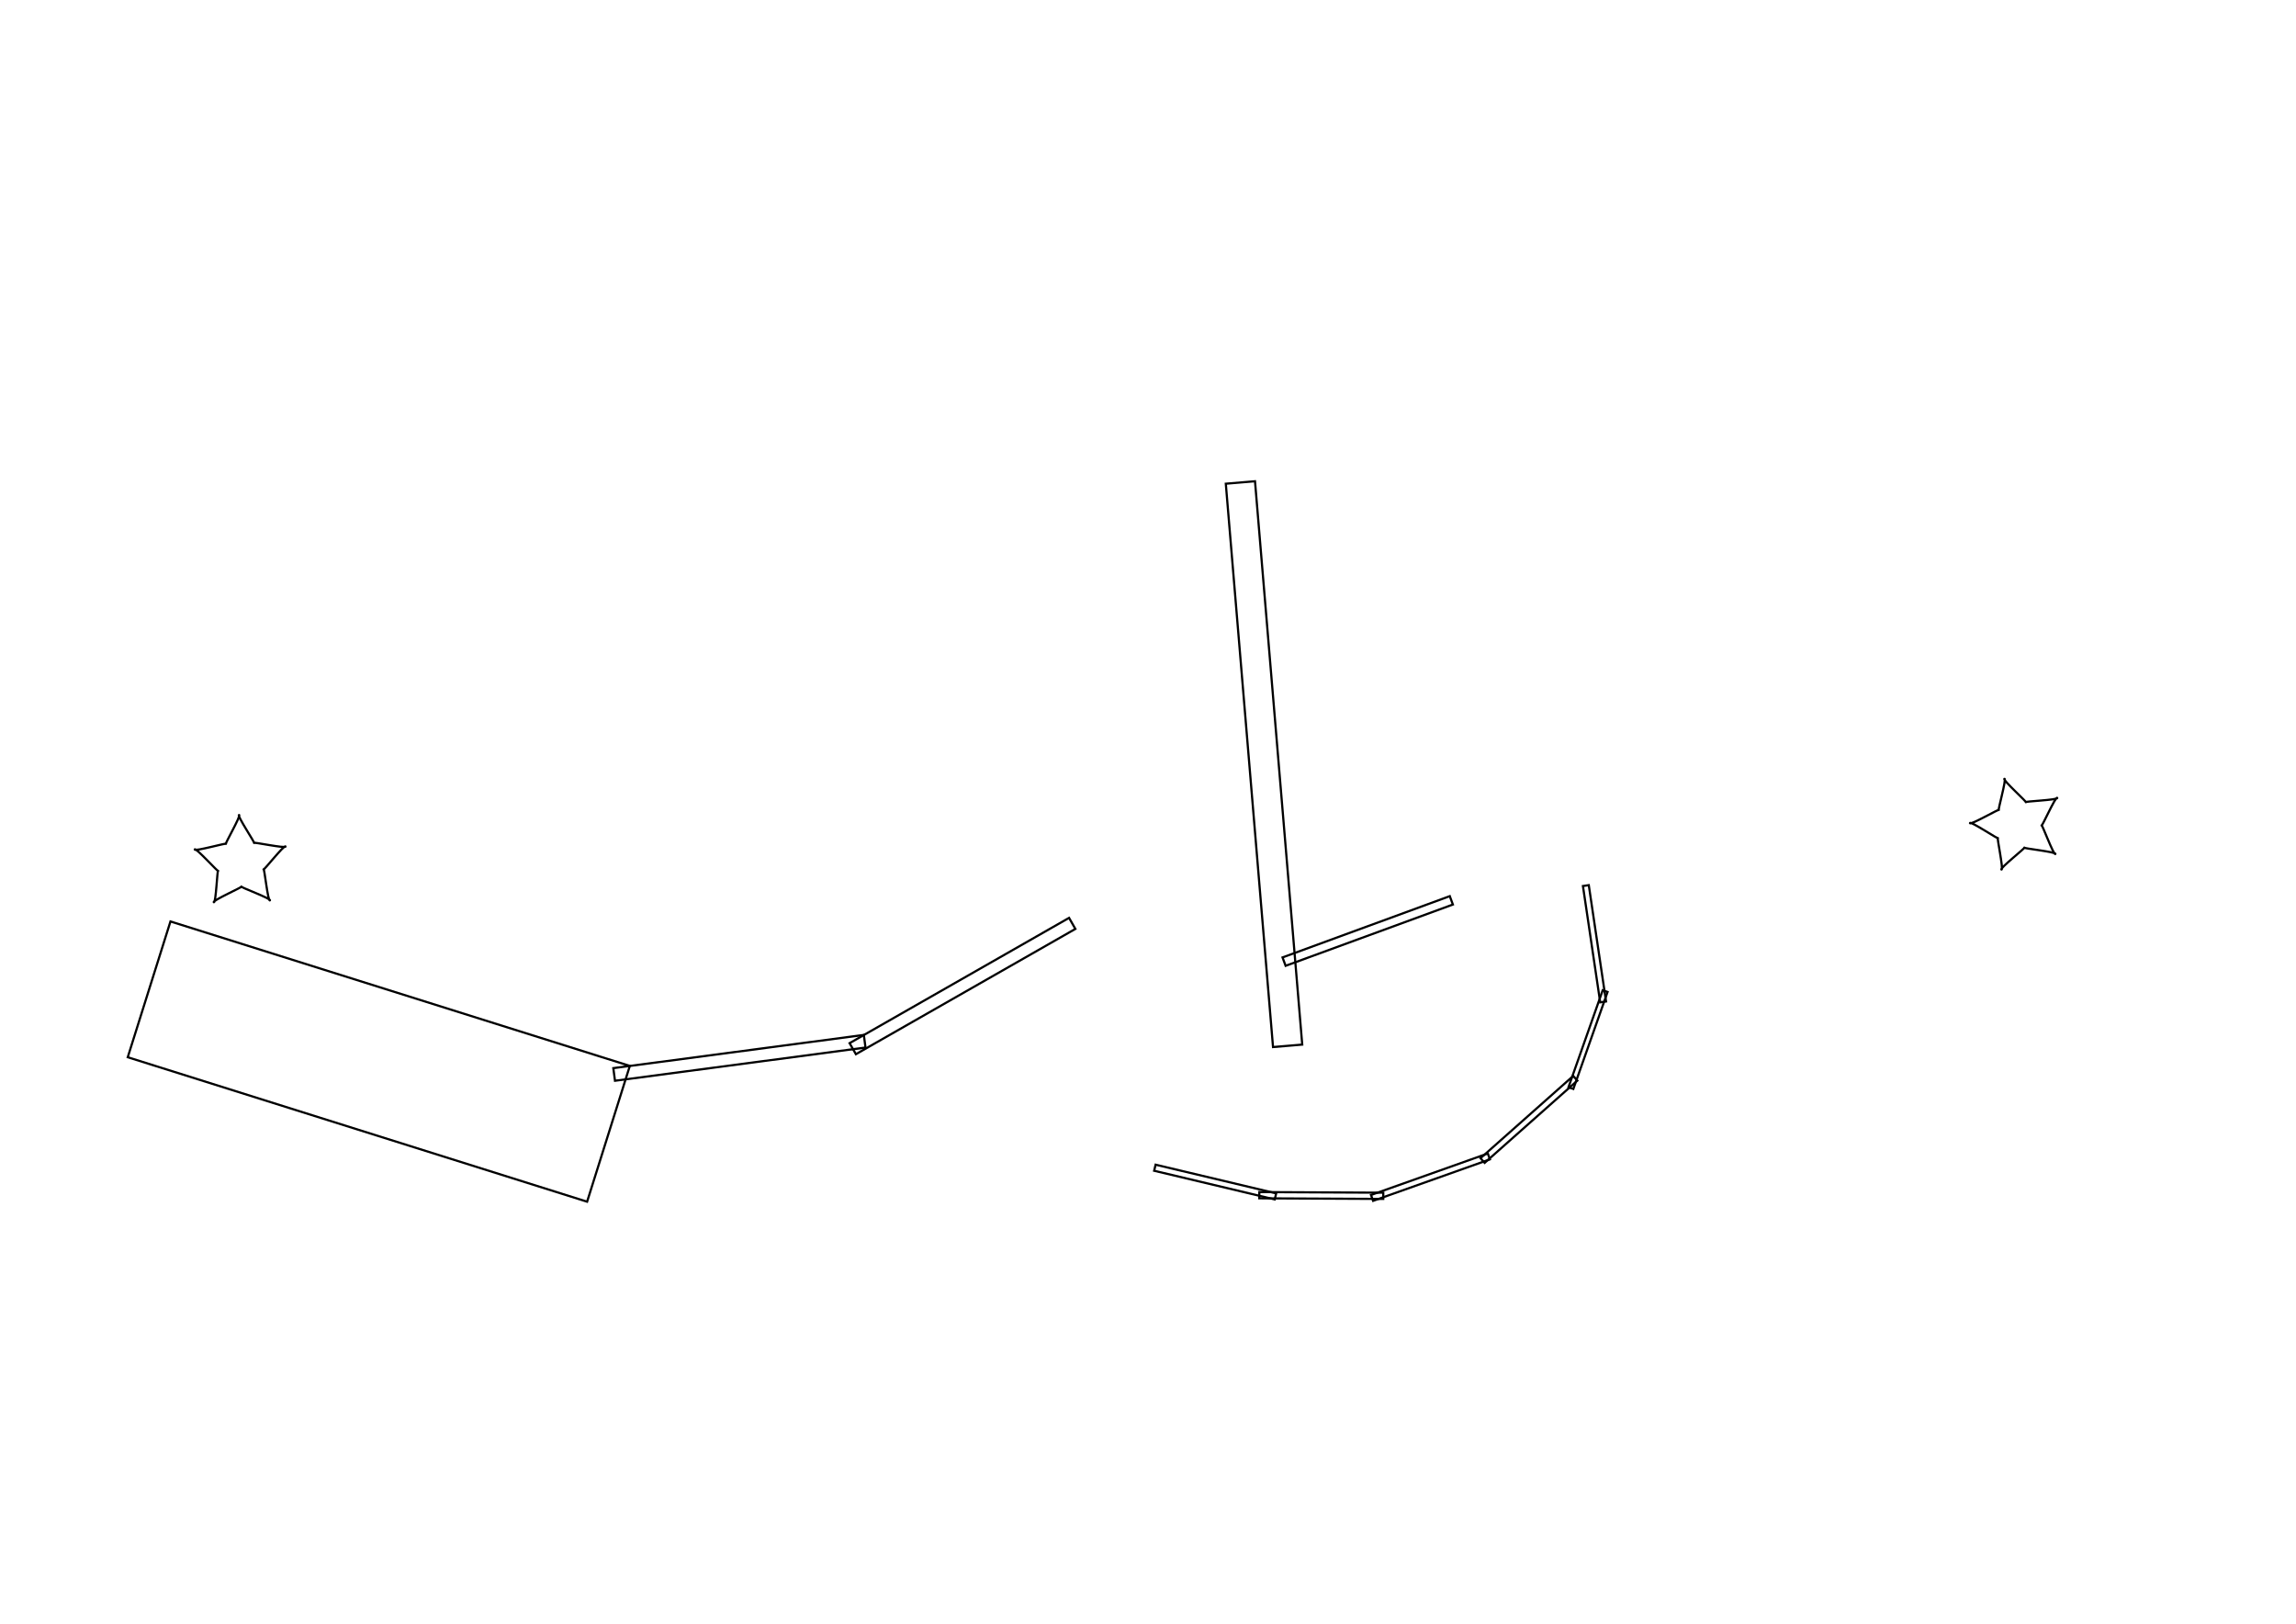
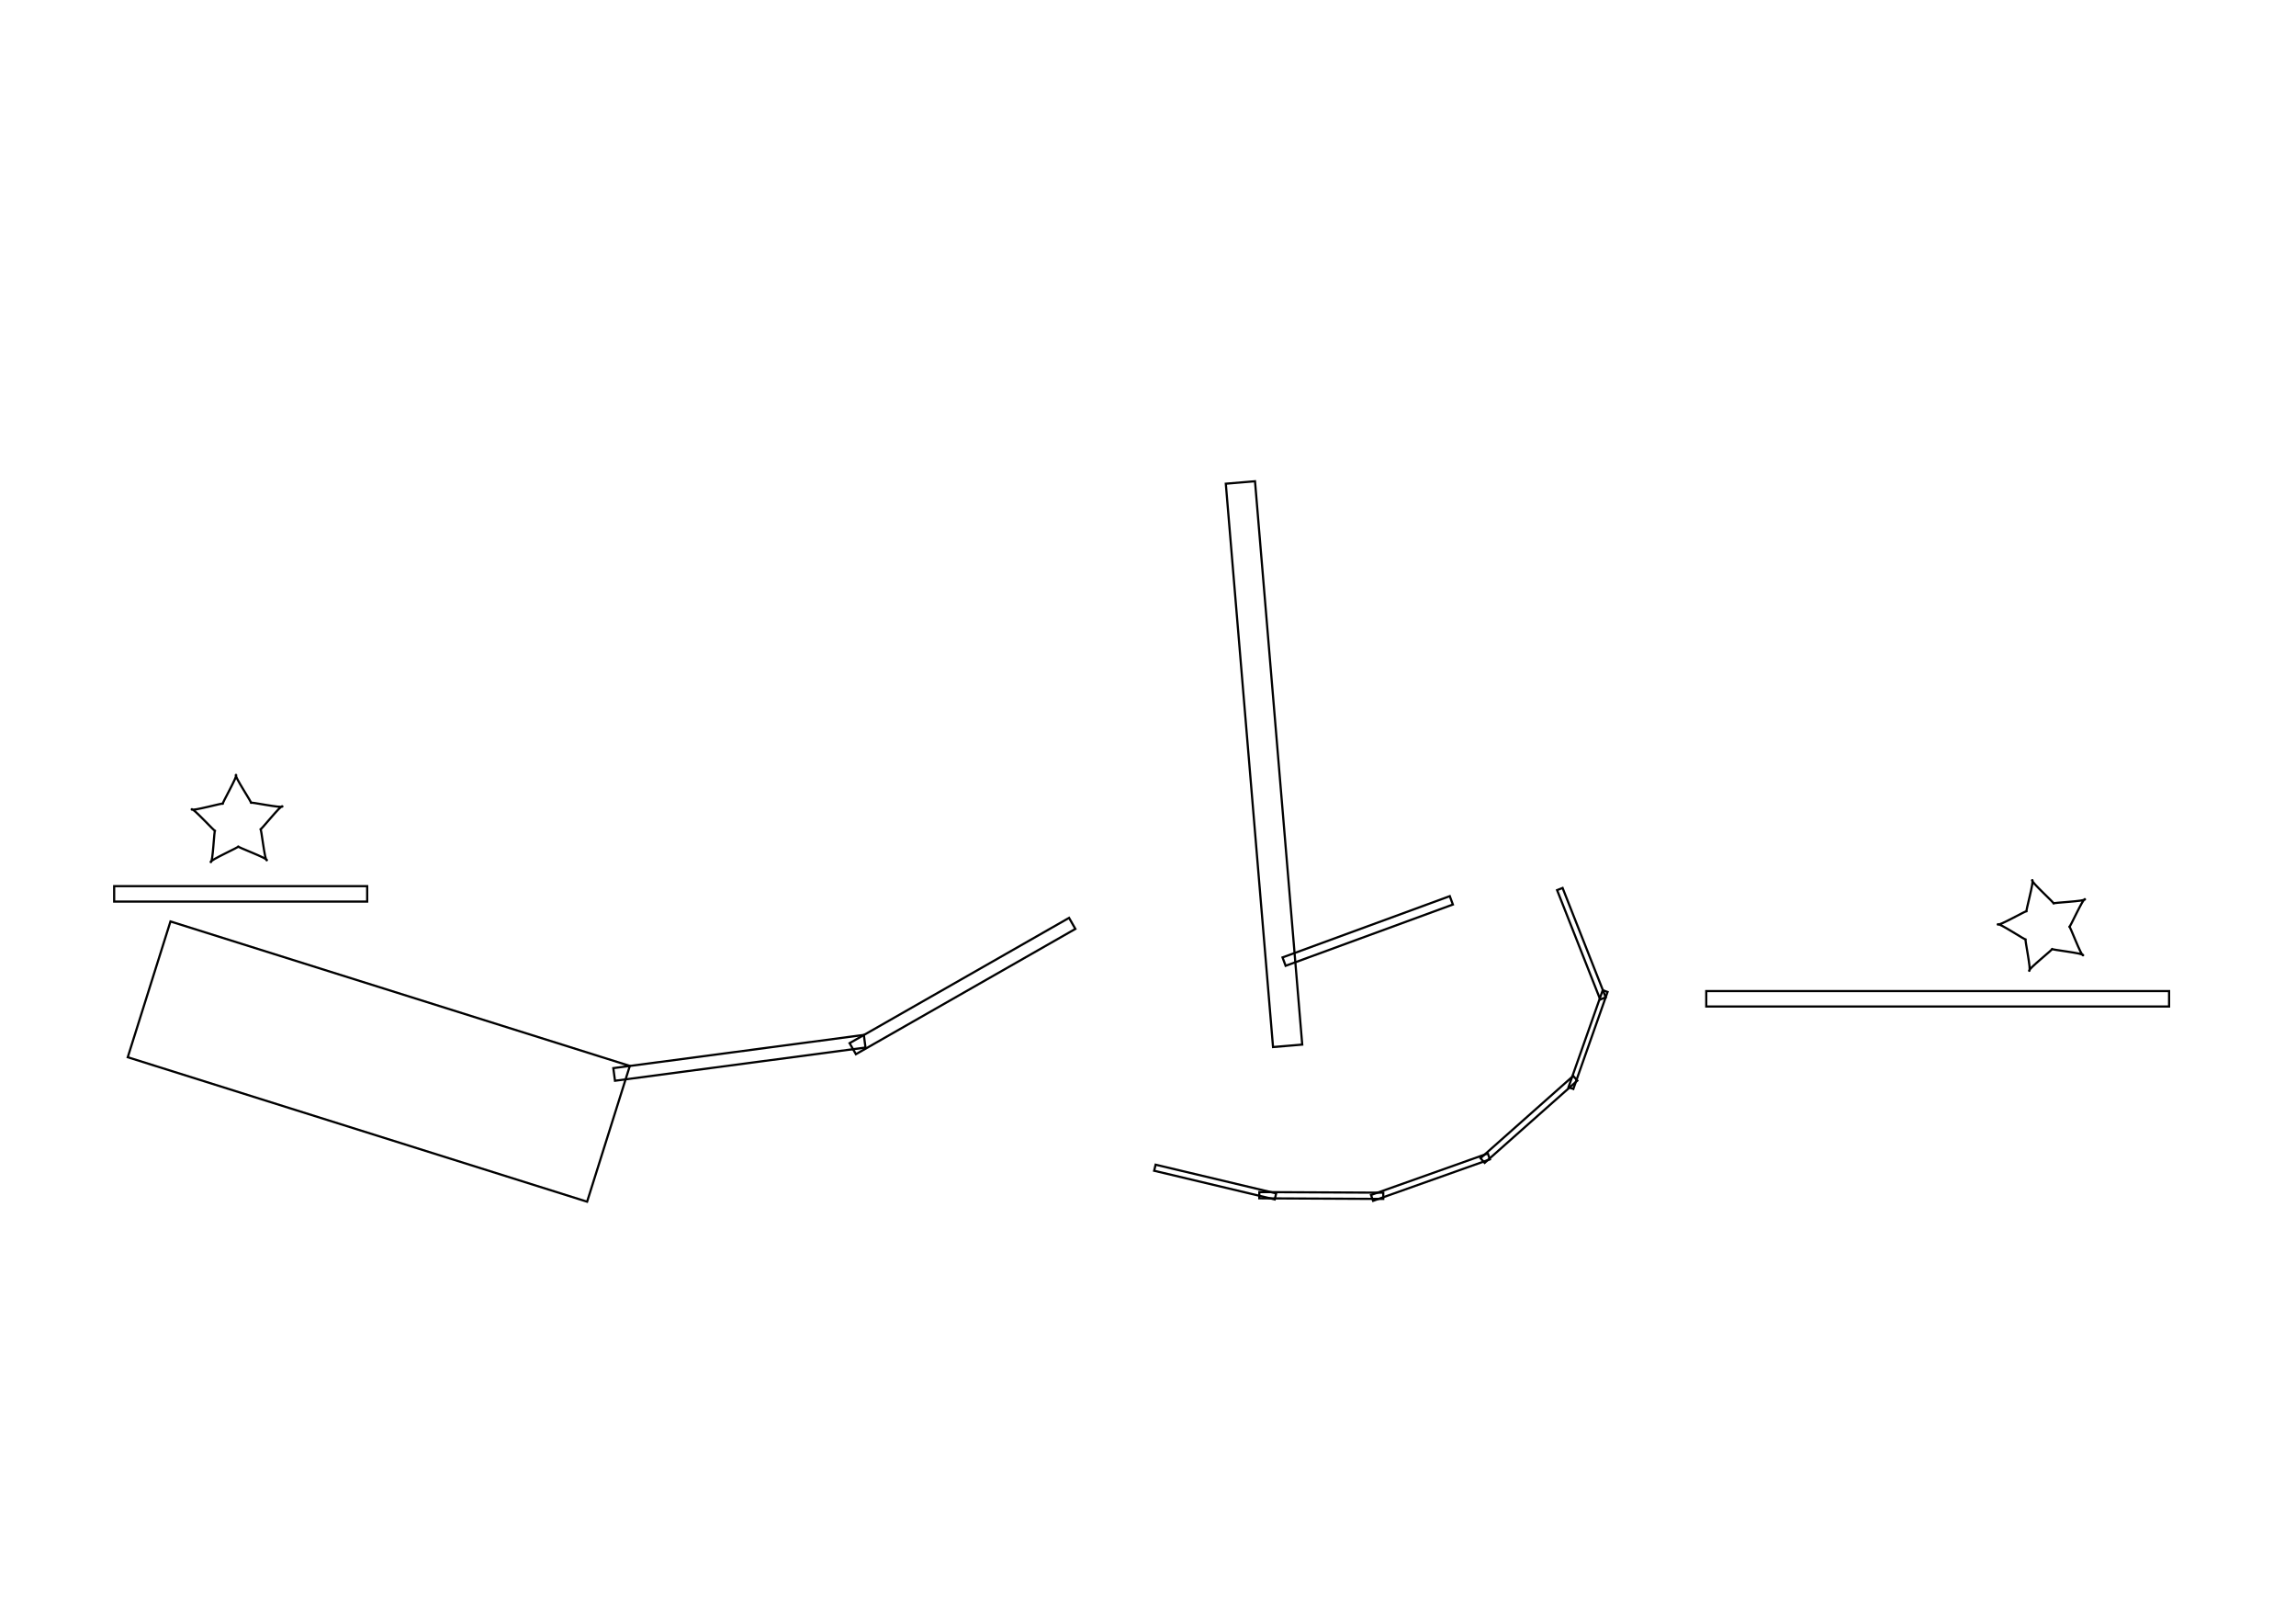
<svg xmlns="http://www.w3.org/2000/svg" width="1052.362" height="744.094" id="svg2816" version="1.1">
  <defs id="defs2818">
    </defs>
  <g id="layer1" transform="translate(0,1.2188976e-5)">
-     <path style="fill:none;stroke:#000000;stroke-width:1.2;stroke-miterlimit:4;stroke-opacity:1;stroke-dasharray:none" id="path2848" d="M 228.027,288.04 C 229.138,287.176 210.928,280.48 212.334,280.434 C 213.74,280.388 196.007,288.26 197.171,289.05 C 198.336,289.839 199.077,270.451 199.555,271.774 C 200.034,273.097 187.066,258.665 186.676,260.016 C 186.285,261.368 204.953,256.081 203.843,256.945 C 202.732,257.809 212.451,241.016 211.045,241.062 C 209.639,241.108 220.435,257.229 219.271,256.44 C 218.106,255.651 237.08,259.705 236.602,258.382 C 236.123,257.059 224.128,272.308 224.519,270.957 C 224.909,269.605 226.917,288.904 228.027,288.04 z" transform="matrix(0.8332749,0,0,0.8329559,-66.29111,172.6945)">
+     <path style="fill:none;stroke:#000000;stroke-width:1.2;stroke-miterlimit:4;stroke-opacity:1;stroke-dasharray:none" id="path2848" d="M 228.027,288.04 C 229.138,287.176 210.928,280.48 212.334,280.434 C 213.74,280.388 196.007,288.26 197.171,289.05 C 198.336,289.839 199.077,270.451 199.555,271.774 C 200.034,273.097 187.066,258.665 186.676,260.016 C 186.285,261.368 204.953,256.081 203.843,256.945 C 202.732,257.809 212.451,241.016 211.045,241.062 C 209.639,241.108 220.435,257.229 219.271,256.44 C 218.106,255.651 237.08,259.705 236.602,258.382 C 236.123,257.059 224.128,272.308 224.519,270.957 C 224.909,269.605 226.917,288.904 228.027,288.04 z" transform="matrix(0.8332749,0,0,0.8329559,-67.70532,154.3097)">
      </path>
-     <path style="fill:none;stroke:#000000;stroke-width:1.2;stroke-miterlimit:4;stroke-opacity:1;stroke-dasharray:none" id="path2850" d="M 833.797,368.655 C 834.661,367.545 815.363,365.537 816.714,365.147 C 818.066,364.756 802.816,376.751 804.139,377.23 C 805.462,377.708 801.408,358.734 802.197,359.899 C 802.987,361.063 786.866,350.267 786.82,351.673 C 786.774,353.079 803.566,343.36 802.702,344.471 C 801.839,345.581 807.125,326.913 805.774,327.304 C 804.422,327.695 818.855,340.662 817.531,340.184 C 816.208,339.705 835.597,338.964 834.807,337.799 C 834.018,336.635 826.145,354.368 826.191,352.962 C 826.237,351.556 832.933,369.766 833.797,368.655 z" transform="matrix(0.8332749,0,0,0.8329559,247.2926,84.27296)">
+     <path style="fill:none;stroke:#000000;stroke-width:1.2;stroke-miterlimit:4;stroke-opacity:1;stroke-dasharray:none" id="path2850" d="M 833.797,368.655 C 834.661,367.545 815.363,365.537 816.714,365.147 C 818.066,364.756 802.816,376.751 804.139,377.23 C 805.462,377.708 801.408,358.734 802.197,359.899 C 802.987,361.063 786.866,350.267 786.82,351.673 C 786.774,353.079 803.566,343.36 802.702,344.471 C 801.839,345.581 807.125,326.913 805.774,327.304 C 804.422,327.695 818.855,340.662 817.531,340.184 C 816.208,339.705 835.597,338.964 834.807,337.799 C 834.018,336.635 826.145,354.368 826.191,352.962 C 826.237,351.556 832.933,369.766 833.797,368.655 z" transform="matrix(0.8332749,0,0,0.8329559,260.0206,130.6994)">
      </path>
    <rect style="fill:none;stroke:#000000;stroke-width:1;stroke-miterlimit:4;stroke-opacity:1;stroke-dasharray:none" id="rect2856" width="220.711" height="65.233" x="201.278" y="379.395" transform="matrix(0.9539555,0.2999482,-0.3001573,0.9538897,0,0)" />
    <rect style="fill:none;stroke:#000000;stroke-width:1;stroke-miterlimit:4;stroke-opacity:1;stroke-dasharray:none" id="rect2860" width="259.072" height="13.432" x="-527.104" y="541.355" transform="matrix(-0.08355623,-0.9965031,0.9964732,-0.08391164,0,0)" />
    <rect style="fill:none;stroke:#000000;stroke-width:1;stroke-miterlimit:4;stroke-opacity:1;stroke-dasharray:none" id="rect2864" width="115.821" height="5.831" x="101.105" y="608.207" transform="matrix(0.8684965,-0.4956954,0.4958805,0.8683908,0,0)" />
    <rect style="fill:none;stroke:#000000;stroke-width:1;stroke-miterlimit:4;stroke-opacity:1;stroke-dasharray:none" id="rect2864-0" width="115.824" height="5.831" x="214.311" y="522.186" transform="matrix(0.9913313,-0.1313855,0.1314845,0.9913182,0,0)" />
    <rect style="fill:none;stroke:#000000;stroke-width:1;stroke-miterlimit:4;stroke-opacity:1;stroke-dasharray:none" id="rect2864-3" width="56.821" height="2.858" x="579.89" y="543.411" transform="matrix(0.9999876,0.00497966,-0.00493668,0.9999878,0,0)" />
    <rect style="fill:none;stroke:#000000;stroke-width:1;stroke-miterlimit:4;stroke-opacity:1;stroke-dasharray:none" id="rect2864-8" width="56.817" height="2.859" x="408.346" y="726.35" transform="matrix(0.9423327,-0.3346775,0.3353715,0.942086,0,0)" />
    <rect style="fill:none;stroke:#000000;stroke-width:1;stroke-miterlimit:4;stroke-opacity:1;stroke-dasharray:none" id="rect2864-9" width="56.801" height="2.859" x="154.566" y="847.365" transform="matrix(0.7481037,-0.6635819,0.6643567,0.7474156,0,0)" />
    <rect style="fill:none;stroke:#000000;stroke-width:1;stroke-miterlimit:4;stroke-opacity:1;stroke-dasharray:none" id="rect2864-4" width="47.148" height="2.363" x="-227.842" y="843.748" transform="matrix(0.3327993,-0.9429977,0.9419063,0.3358758,0,0)" />
    <rect style="fill:none;stroke:#000000;stroke-width:1;stroke-miterlimit:4;stroke-opacity:1;stroke-dasharray:none" id="rect2864-3-2" width="56.813" height="2.859" x="638.949" y="396.667" transform="matrix(0.972851,0.2314323,-0.231782,0.9727677,0,0)" />
-     <rect style="fill:none;stroke:#000000;stroke-width:1;stroke-miterlimit:4;stroke-opacity:1;stroke-dasharray:none" id="rect2864-3-5" width="53.887" height="2.709" x="509.154" y="-660.749" transform="matrix(0.1468543,0.9891581,-0.9889411,0.1483089,0,0)" />
+     <rect style="fill:none;stroke:#000000;stroke-width:1;stroke-miterlimit:4;stroke-opacity:1;stroke-dasharray:none" id="rect2864-3-5" width="53.887" height="2.709" x="641.985" y="-517.084" transform="matrix(0.3667208,0.930331,-0.9297907,0.3680887,0,0)" />
    <rect style="fill:none;stroke:#000000;stroke-width:1;stroke-miterlimit:4;stroke-opacity:1;stroke-dasharray:none" id="rect2864-3-8" width="81.639" height="4.099" x="399.062" y="614.184" transform="matrix(0.9389857,-0.3439561,0.3470095,0.9378616,0,0)" />
+     <rect style="fill:none;stroke:#000000;stroke-width:1;stroke-miterlimit:4;stroke-opacity:1;stroke-dasharray:none" id="rect3034" width="115.966" height="7.071" x="52.326" y="406.097" transform="translate(0,-1.2188976e-5)" />
+     <rect style="fill:none;stroke:#000000;stroke-width:1;stroke-miterlimit:4;stroke-opacity:1;stroke-dasharray:none" id="rect3036" width="212.132" height="7.071" x="782.06" y="454.181" transform="translate(0,-1.2188976e-5)" />
  </g>
</svg>
